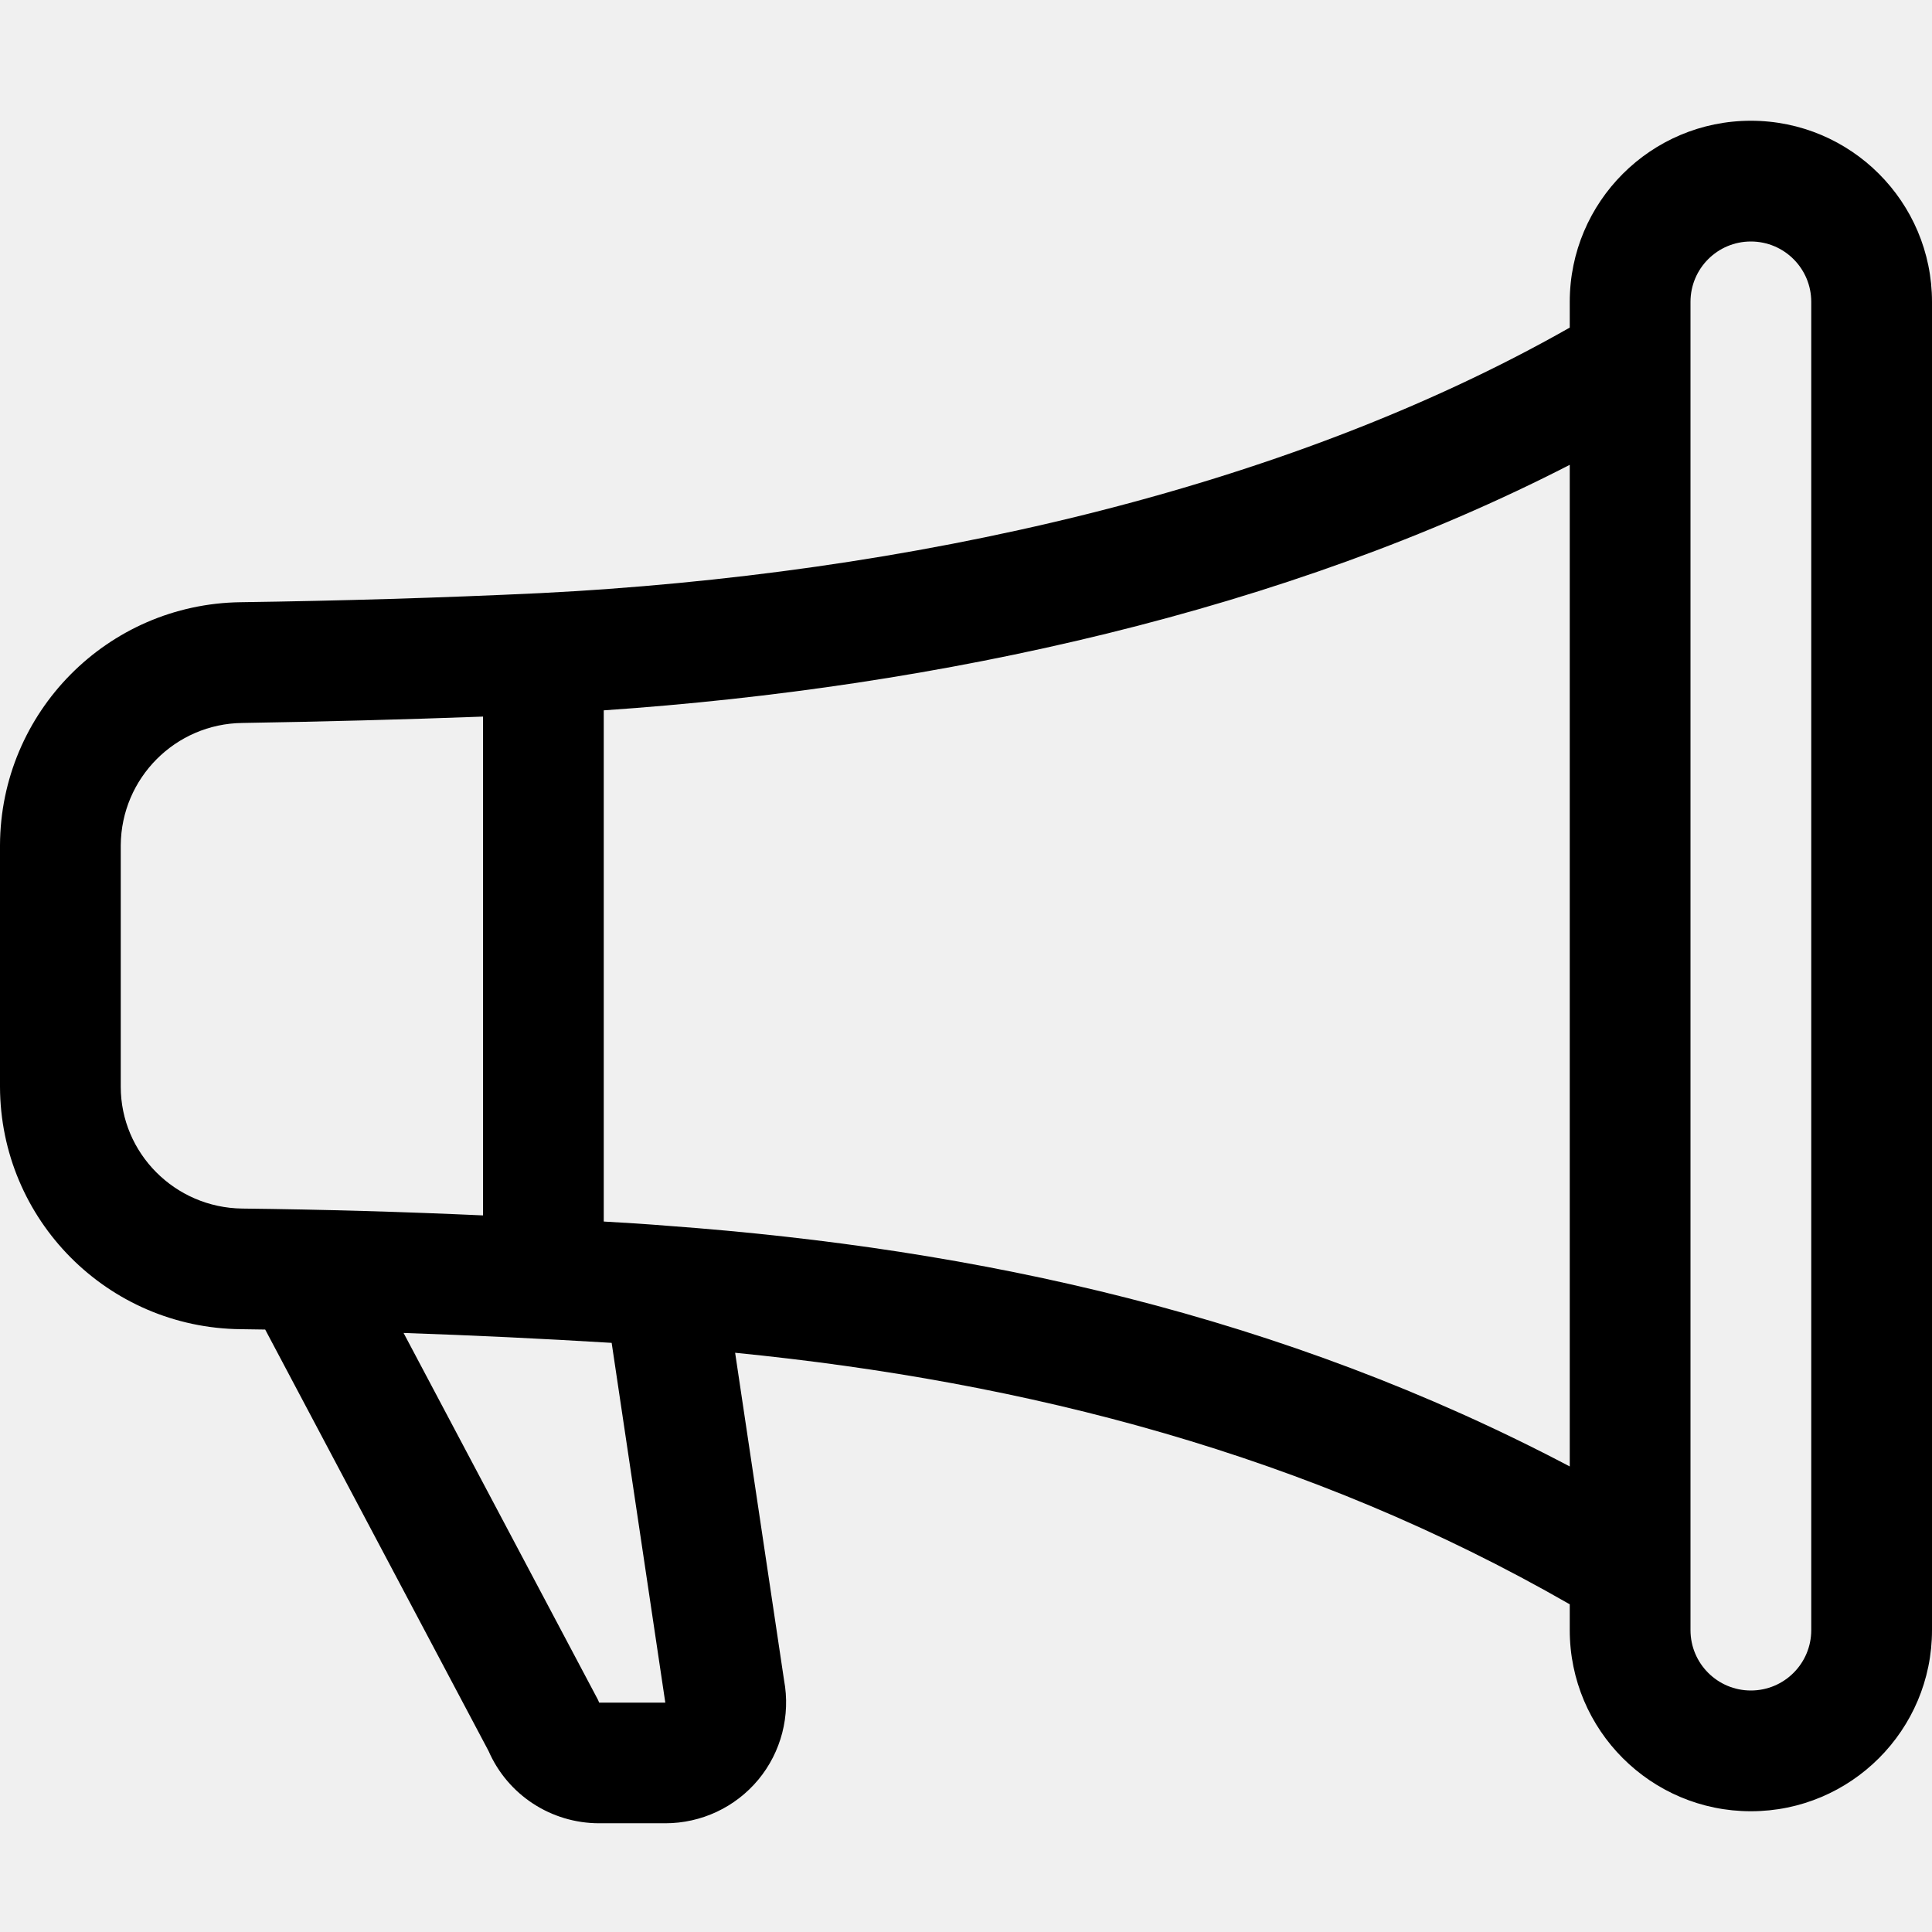
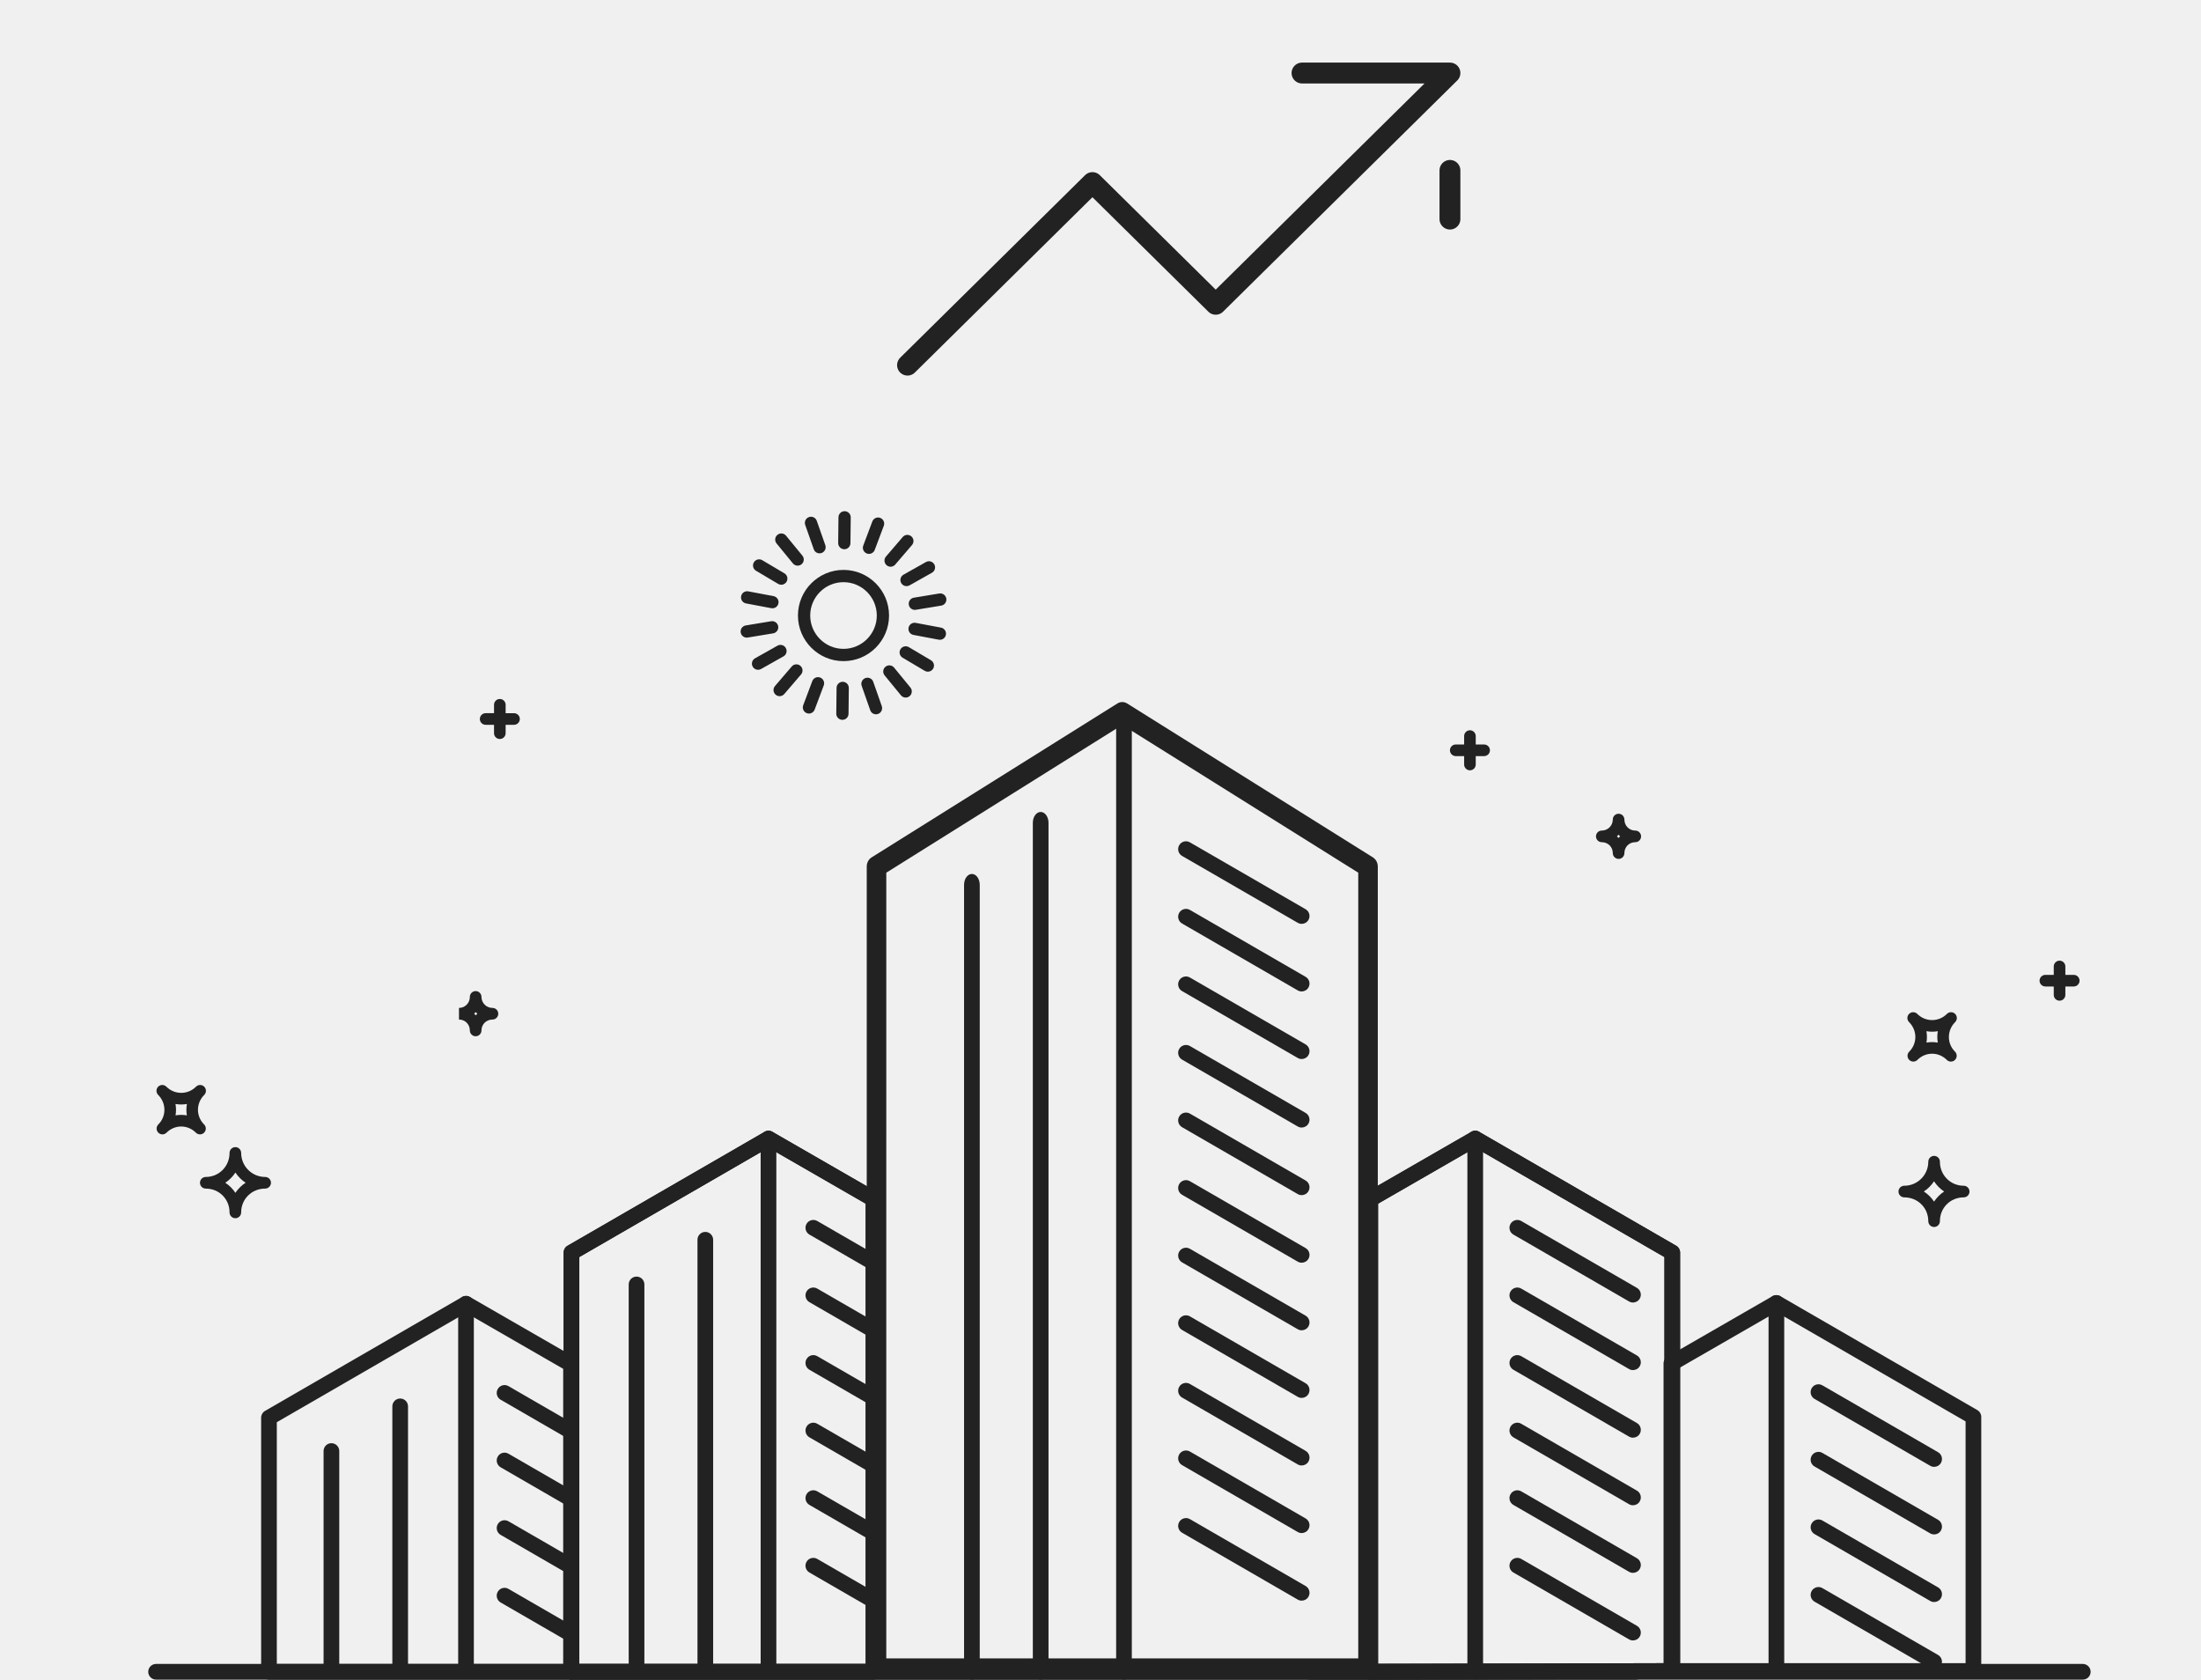
- <svg xmlns="http://www.w3.org/2000/svg" width="64px" height="64px" viewBox="0 0 64 64" version="1.1">
-   <g id="surface1">
-     <path style=" stroke:none;fill-rule:nonzero;fill:rgb(0%,0%,0%);fill-opacity:1;" d="M 52 10 C 52 6.688 54.688 4 58 4 C 61.312 4 64 6.688 64 10 L 64 54 C 64 57.312 61.312 60 58 60 C 54.688 60 52 57.312 52 54 L 52 53.145 C 43.352 48.18 34.039 45.773 24.352 44.812 L 25.973 55.66 C 26.191 56.828 25.879 58.039 25.121 58.953 C 24.359 59.871 23.23 60.398 22.039 60.398 L 19.848 60.398 C 18.258 60.398 16.82 59.461 16.184 58.004 L 8.785 44.043 C 8.516 44.039 8.246 44.035 7.977 44.031 C 3.566 43.988 0.012 40.41 0 36 L 0 28 C 0.016 23.594 3.559 20.008 7.969 19.949 C 11.281 19.902 14.59 19.805 17.898 19.648 C 30.07 19.031 42.492 16.254 52 10.852 Z M 56 10 L 56 54 C 56 55.105 56.895 56 58 56 C 59.105 56 60 55.105 60 54 L 60 10 C 60 8.895 59.105 8 58 8 C 56.895 8 56 8.895 56 10 Z M 52 15.398 C 42.625 20.219 31.164 22.77 20 23.531 L 20 40.465 C 20.719 40.504 21.438 40.551 22.148 40.609 C 32.422 41.363 42.52 43.586 52 48.578 Z M 16 40.262 L 16 23.738 C 13.344 23.836 10.688 23.906 8.031 23.949 C 5.809 23.973 4.016 25.777 4 28 L 4 36 C 4 38.199 5.793 40.008 8.023 40.035 C 10.684 40.066 13.344 40.141 16 40.262 Z M 13.371 44.16 L 19.809 56.309 L 19.848 56.402 L 22.039 56.402 L 22.031 56.348 L 20.262 44.484 C 17.965 44.344 15.668 44.234 13.371 44.156 Z M 13.371 44.16 " />
+ <svg xmlns="http://www.w3.org/2000/svg" width="211" height="161" viewBox="0 0 211 161" fill="none">
+   <g clip-path="url(#clip0_2328_29952)">
+     <path d="M47.916 70.837C47.609 70.837 47.36 70.588 47.36 70.28V69.476H46.557C46.249 69.476 46 69.226 46 68.918C46 68.611 46.249 68.361 46.557 68.361H47.36V67.557C47.36 67.25 47.609 67 47.916 67C48.224 67 48.473 67.25 48.473 67.557V68.362H49.276C49.584 68.362 49.833 68.611 49.833 68.919C49.833 69.227 49.584 69.476 49.276 69.476H48.473V70.281C48.473 70.588 48.224 70.837 47.916 70.837Z" fill="#222222" />
+     <path d="M80.941 52.648C80.938 52.648 80.936 52.648 80.934 52.648C80.61 52.644 80.35 52.377 80.353 52.053L80.381 49.582C80.384 49.257 80.651 48.995 80.975 49C81.299 49.004 81.559 49.27 81.556 49.595L81.528 52.066C81.524 52.389 81.262 52.648 80.941 52.648Z" fill="#222222" />
+     <path d="M78.565 53.04C78.322 53.04 78.095 52.889 78.011 52.646L77.192 50.315C77.085 50.008 77.246 49.672 77.552 49.565C77.858 49.457 78.194 49.618 78.301 49.925L79.119 52.256C79.227 52.563 79.066 52.899 78.76 53.006C78.695 53.029 78.629 53.04 78.565 53.04Z" fill="#222222" />
+     <path d="M76.467 54.221C76.297 54.221 76.129 54.148 76.013 54.006L74.447 52.095C74.241 51.844 74.278 51.474 74.529 51.268C74.779 51.062 75.15 51.098 75.355 51.349L76.921 53.26C77.126 53.512 77.09 53.882 76.839 54.088C76.73 54.178 76.598 54.221 76.467 54.221Z" fill="#222222" />
+     <path d="M74.898 56.051C74.796 56.051 74.693 56.024 74.599 55.968L72.475 54.709C72.196 54.544 72.104 54.183 72.269 53.903C72.434 53.624 72.795 53.532 73.074 53.697L75.198 54.956C75.477 55.121 75.569 55.483 75.404 55.762C75.294 55.948 75.098 56.051 74.898 56.051Z" fill="#222222" />
+     <path d="M74.05 58.307C74.015 58.307 73.978 58.303 73.941 58.297L71.516 57.84C71.197 57.78 70.987 57.472 71.047 57.154C71.107 56.834 71.414 56.624 71.732 56.684L74.158 57.141C74.477 57.201 74.687 57.508 74.627 57.827C74.574 58.109 74.328 58.307 74.05 58.307Z" fill="#222222" />
+     <path d="M71.587 61.119C71.304 61.119 71.055 60.915 71.008 60.626C70.955 60.306 71.172 60.003 71.492 59.951L73.927 59.549C74.248 59.496 74.55 59.713 74.603 60.033C74.655 60.354 74.439 60.657 74.118 60.709L71.683 61.111C71.651 61.116 71.618 61.119 71.587 61.119Z" fill="#222222" />
+     <path d="M72.67 64.203C72.465 64.203 72.266 64.095 72.158 63.903C71.999 63.62 72.099 63.262 72.382 63.102L74.533 61.891C74.816 61.731 75.174 61.832 75.333 62.115C75.492 62.398 75.392 62.756 75.109 62.916L72.958 64.127C72.867 64.179 72.768 64.203 72.67 64.203Z" fill="#222222" />
+     <path d="M74.74 66.731C74.604 66.731 74.468 66.684 74.357 66.589C74.111 66.377 74.083 66.006 74.294 65.76L75.901 63.885C76.113 63.638 76.483 63.61 76.73 63.821C76.976 64.032 77.004 64.404 76.793 64.65L75.186 66.525C75.07 66.661 74.906 66.731 74.74 66.731Z" fill="#222222" />
+     <path d="M77.549 68.397C77.48 68.397 77.41 68.384 77.342 68.358C77.038 68.244 76.885 67.905 77 67.601L77.87 65.288C77.984 64.984 78.323 64.83 78.626 64.945C78.93 65.06 79.083 65.398 78.969 65.703L78.099 68.015C78.01 68.251 77.786 68.397 77.549 68.397Z" fill="#222222" />
+     <path d="M80.758 69C80.755 69 80.753 69 80.751 69C80.427 68.996 80.167 68.73 80.17 68.405L80.198 65.934C80.201 65.61 80.468 65.35 80.792 65.353C81.116 65.356 81.376 65.623 81.373 65.947L81.345 68.418C81.342 68.741 81.079 69 80.758 69Z" fill="#222222" />
+     <path d="M83.978 68.469C83.736 68.469 83.509 68.318 83.424 68.075L82.606 65.744C82.499 65.437 82.66 65.101 82.966 64.994C83.272 64.886 83.607 65.047 83.715 65.354L84.533 67.685C84.64 67.992 84.479 68.328 84.173 68.435C84.109 68.458 84.043 68.469 83.978 68.469Z" fill="#222222" />
+     <path d="M86.825 66.865C86.655 66.865 86.486 66.792 86.37 66.65L84.804 64.739C84.599 64.488 84.635 64.117 84.886 63.911C85.137 63.706 85.507 63.742 85.713 63.993L87.278 65.904C87.484 66.155 87.447 66.526 87.196 66.732C87.087 66.822 86.956 66.865 86.825 66.865Z" fill="#222222" />
+     <path d="M88.95 64.385C88.848 64.385 88.745 64.359 88.651 64.303L86.527 63.043C86.248 62.877 86.156 62.517 86.321 62.237C86.486 61.958 86.847 61.866 87.126 62.031L89.25 63.29C89.529 63.456 89.621 63.817 89.456 64.096C89.346 64.282 89.15 64.385 88.95 64.385Z" fill="#222222" />
+     <path d="M90.102 61.326C90.066 61.326 90.03 61.323 89.993 61.316L87.567 60.86C87.248 60.8 87.039 60.492 87.099 60.173C87.159 59.854 87.466 59.644 87.784 59.704L90.21 60.16C90.529 60.221 90.738 60.528 90.678 60.847C90.626 61.129 90.379 61.326 90.102 61.326Z" fill="#222222" />
+     <path d="M87.702 58.459C87.419 58.459 87.17 58.255 87.123 57.967C87.07 57.646 87.287 57.343 87.607 57.291L90.043 56.889C90.362 56.836 90.665 57.053 90.718 57.374C90.771 57.694 90.554 57.997 90.234 58.05L87.798 58.451C87.766 58.457 87.734 58.459 87.702 58.459Z" fill="#222222" />
+     <path d="M86.904 56.185C86.699 56.185 86.5 56.077 86.392 55.886C86.233 55.603 86.334 55.244 86.616 55.084L88.767 53.873C89.05 53.713 89.408 53.814 89.567 54.097C89.727 54.38 89.626 54.739 89.344 54.898L87.192 56.11C87.101 56.161 87.002 56.185 86.904 56.185Z" fill="#222222" />
+     <path d="M85.377 54.322C85.242 54.322 85.106 54.275 84.995 54.18C84.749 53.968 84.721 53.597 84.931 53.35L86.539 51.475C86.75 51.229 87.121 51.2 87.367 51.412C87.613 51.623 87.641 51.995 87.43 52.241L85.823 54.116C85.707 54.252 85.542 54.322 85.377 54.322Z" fill="#222222" />
+     <path d="M83.306 53.093C83.237 53.093 83.167 53.08 83.099 53.055C82.795 52.94 82.642 52.602 82.757 52.297L83.626 49.985C83.741 49.681 84.08 49.527 84.383 49.642C84.687 49.757 84.84 50.095 84.726 50.399L83.856 52.712C83.767 52.947 83.543 53.093 83.306 53.093Z" fill="#222222" />
+     <path d="M80.863 63.372C78.455 63.372 76.496 61.411 76.496 59C76.496 56.59 78.455 54.628 80.863 54.628C83.27 54.628 85.229 56.589 85.229 59C85.229 61.411 83.27 63.372 80.863 63.372ZM80.863 55.804C79.103 55.804 77.671 57.238 77.671 59C77.671 60.762 79.103 62.196 80.863 62.196C82.623 62.196 84.054 60.762 84.054 59C84.054 57.238 82.622 55.804 80.863 55.804Z" fill="#222222" />
+     <path d="M15.57 108.735C15.428 108.735 15.285 108.68 15.176 108.571C15.068 108.463 15.013 108.32 15.013 108.177C15.013 108.035 15.068 107.892 15.176 107.783C15.556 107.404 15.764 106.902 15.761 106.37C15.758 105.839 15.546 105.335 15.163 104.952C15.055 104.843 15 104.7 15 104.557C15 104.415 15.054 104.272 15.163 104.163C15.381 103.946 15.733 103.946 15.95 104.163C16.331 104.545 16.836 104.755 17.372 104.755C17.907 104.755 18.411 104.545 18.791 104.164C19.008 103.946 19.36 103.946 19.578 104.163C19.687 104.272 19.741 104.415 19.741 104.557C19.741 104.7 19.687 104.843 19.579 104.952C18.789 105.743 18.777 106.975 19.548 107.765C19.66 107.867 19.73 108.015 19.73 108.178C19.73 108.486 19.48 108.735 19.173 108.735C19.172 108.735 19.172 108.735 19.172 108.735C19.029 108.735 18.887 108.681 18.778 108.572C18.398 108.191 17.898 107.981 17.372 107.981C16.845 107.981 16.345 108.191 15.964 108.572C15.855 108.68 15.713 108.735 15.57 108.735ZM16.824 105.822C16.856 106 16.873 106.181 16.874 106.365C16.875 106.551 16.86 106.734 16.828 106.914C17.184 106.85 17.558 106.85 17.913 106.914C17.882 106.734 17.867 106.551 17.868 106.365C17.869 106.182 17.886 106 17.918 105.823C17.56 105.885 17.182 105.885 16.824 105.822Z" fill="#222222" />
+     <path d="M22.563 116.772C22.256 116.772 22.006 116.522 22.006 116.214C22.006 114.935 21.005 113.932 19.727 113.932C19.419 113.932 19.17 113.682 19.17 113.375C19.17 113.067 19.419 112.817 19.727 112.817C20.342 112.817 20.916 112.579 21.343 112.146C21.771 111.713 22.006 111.134 22.006 110.513C22.006 110.206 22.255 109.956 22.563 109.956C22.87 109.956 23.119 110.205 23.119 110.513C23.12 111.783 24.151 112.817 25.418 112.817C25.418 112.817 25.419 112.817 25.419 112.817C25.419 112.817 25.419 112.817 25.42 112.817C25.727 112.817 25.977 113.066 25.977 113.373C25.977 113.678 25.732 113.926 25.428 113.931C25.428 113.931 25.428 113.931 25.427 113.931C25.425 113.931 25.422 113.931 25.42 113.931C24.13 113.932 23.119 114.935 23.119 116.214C23.119 116.522 22.87 116.772 22.563 116.772ZM21.599 113.372C21.79 113.497 21.968 113.642 22.132 113.806C22.296 113.971 22.441 114.149 22.566 114.34C22.692 114.149 22.839 113.969 23.006 113.805C23.172 113.64 23.353 113.494 23.545 113.37C23.157 113.114 22.824 112.78 22.568 112.393C22.444 112.585 22.298 112.765 22.134 112.931C21.97 113.098 21.791 113.245 21.599 113.372Z" fill="#222222" />
+     <path d="M45.599 99.329C45.292 99.329 45.042 99.079 45.042 98.772C45.042 98.186 44.584 97.728 44 97.728L44.001 96.613C44.282 96.613 44.544 96.504 44.739 96.307C44.935 96.109 45.043 95.843 45.042 95.557C45.042 95.25 45.291 95 45.599 95C45.906 95 46.156 95.25 46.156 95.557C46.156 96.14 46.628 96.613 47.209 96.613C47.209 96.613 47.209 96.613 47.21 96.613C47.517 96.613 47.767 96.862 47.767 97.17C47.767 97.475 47.521 97.724 47.217 97.728C47.216 97.728 47.215 97.728 47.214 97.728C47.213 97.728 47.212 97.728 47.211 97.728C46.619 97.728 46.156 98.187 46.156 98.772C46.156 99.08 45.907 99.329 45.599 99.329ZM45.454 97.165C45.508 97.214 45.559 97.266 45.608 97.32C45.657 97.267 45.707 97.217 45.76 97.169C45.706 97.12 45.653 97.068 45.604 97.013C45.58 97.04 45.555 97.066 45.53 97.091C45.506 97.116 45.48 97.141 45.454 97.165Z" fill="#222222" />
+     <path d="M197.44 95.921C197.133 95.921 196.884 95.671 196.884 95.364V94.559H196.08C195.773 94.559 195.524 94.31 195.524 94.002C195.524 93.694 195.773 93.445 196.08 93.445H196.884V92.641C196.884 92.333 197.133 92.083 197.44 92.083C197.747 92.083 197.997 92.333 197.997 92.641V93.445H198.8C199.107 93.445 199.357 93.694 199.357 94.002C199.357 94.31 199.107 94.559 198.8 94.559H197.997V95.364C197.997 95.671 197.748 95.921 197.44 95.921Z" fill="#222222" />
+     <path d="M140.916 73.838C140.609 73.838 140.36 73.588 140.36 73.281V72.476H139.557C139.249 72.476 139 72.227 139 71.919C139 71.611 139.249 71.362 139.557 71.362H140.36V70.557C140.36 70.25 140.609 70 140.916 70C141.224 70 141.473 70.25 141.473 70.557V71.362H142.276C142.583 71.362 142.833 71.611 142.833 71.919C142.833 72.227 142.583 72.476 142.276 72.476H141.473V73.281C141.473 73.588 141.224 73.838 140.916 73.838Z" fill="#222222" />
+     <path d="M187.024 101.758C186.881 101.758 186.739 101.703 186.63 101.595C186.249 101.213 185.749 101.003 185.222 101.003C184.696 101.003 184.197 101.213 183.815 101.595C183.598 101.812 183.245 101.812 183.028 101.595C182.92 101.486 182.865 101.343 182.865 101.201C182.865 101.058 182.92 100.915 183.028 100.807C183.817 100.017 183.811 98.773 183.015 97.975C182.906 97.866 182.852 97.723 182.852 97.581C182.852 97.438 182.907 97.295 183.015 97.187C183.233 96.969 183.585 96.969 183.802 97.187C184.183 97.568 184.687 97.779 185.222 97.779C185.757 97.779 186.262 97.568 186.643 97.187C186.861 96.969 187.213 96.969 187.43 97.187C187.539 97.295 187.593 97.438 187.593 97.581C187.593 97.723 187.539 97.866 187.43 97.975C187.047 98.358 186.835 98.862 186.832 99.394C186.829 99.925 187.037 100.427 187.417 100.807C187.525 100.915 187.58 101.058 187.58 101.201C187.58 101.343 187.526 101.486 187.417 101.595C187.309 101.704 187.166 101.758 187.024 101.758ZM185.223 99.889C185.407 99.889 185.588 99.905 185.766 99.937C185.735 99.757 185.719 99.574 185.72 99.388C185.721 99.204 185.738 99.022 185.77 98.845C185.591 98.876 185.408 98.893 185.223 98.893C185.038 98.893 184.855 98.876 184.676 98.845C184.709 99.022 184.725 99.204 184.726 99.388C184.728 99.573 184.712 99.757 184.681 99.936C184.858 99.905 185.039 99.889 185.223 99.889Z" fill="#222222" />
+     <path d="M185.413 117.612C185.106 117.612 184.857 117.362 184.857 117.055C184.857 115.775 183.846 114.773 182.556 114.772C182.249 114.772 181.999 114.522 182 114.214C182 113.906 182.249 113.657 182.557 113.657C182.557 113.657 182.557 113.657 182.557 113.657C183.826 113.657 184.857 112.624 184.857 111.354C184.857 111.046 185.106 110.796 185.414 110.796C185.721 110.796 185.97 111.046 185.97 111.354C185.97 111.974 186.206 112.554 186.633 112.987C187.061 113.419 187.634 113.658 188.249 113.658C188.249 113.658 188.249 113.658 188.25 113.658C188.557 113.658 188.806 113.907 188.806 114.215C188.806 114.521 188.56 114.77 188.255 114.772C188.254 114.772 188.251 114.772 188.25 114.772C186.972 114.773 185.97 115.775 185.97 117.055C185.97 117.362 185.72 117.612 185.413 117.612ZM184.431 114.209C184.623 114.335 184.803 114.48 184.97 114.645C185.136 114.81 185.283 114.989 185.41 115.18C185.535 114.989 185.68 114.811 185.843 114.647C186.008 114.482 186.186 114.338 186.376 114.212C186.185 114.085 186.006 113.937 185.841 113.771C185.676 113.605 185.532 113.424 185.406 113.232C185.151 113.62 184.819 113.954 184.431 114.209Z" fill="#222222" />
+     <path d="M155.167 82.329C154.86 82.329 154.611 82.079 154.611 81.772C154.611 81.186 154.148 80.728 153.556 80.728C153.249 80.728 152.999 80.478 153 80.17C153 79.862 153.249 79.613 153.557 79.613C153.557 79.613 153.557 79.613 153.557 79.613C154.138 79.613 154.611 79.139 154.611 78.557C154.611 78.25 154.86 78 155.167 78C155.475 78 155.724 78.25 155.724 78.557C155.724 78.843 155.832 79.109 156.027 79.307C156.222 79.504 156.484 79.613 156.766 79.613C156.766 79.613 156.766 79.613 156.766 79.613C157.073 79.613 157.323 79.862 157.323 80.17C157.323 80.474 157.081 80.721 156.779 80.728C156.778 80.728 156.777 80.728 156.777 80.728C156.776 80.728 156.774 80.728 156.773 80.728C156.773 80.728 156.772 80.728 156.772 80.728C156.77 80.728 156.768 80.728 156.766 80.728C156.182 80.728 155.724 81.186 155.724 81.772C155.724 82.079 155.475 82.329 155.167 82.329ZM155.007 80.169C155.06 80.217 155.111 80.267 155.159 80.32C155.208 80.266 155.259 80.214 155.313 80.165C155.287 80.141 155.262 80.117 155.237 80.091C155.211 80.066 155.187 80.04 155.163 80.013C155.113 80.068 155.062 80.12 155.007 80.169Z" fill="#222222" />
+     <path d="M44.674 160.854C44.259 160.854 43.923 160.518 43.923 160.102V124.972C43.923 124.556 44.259 124.219 44.674 124.219C45.089 124.219 45.425 124.556 45.425 124.972V160.102C45.425 160.518 45.089 160.854 44.674 160.854Z" fill="#222222" />
+     <path d="M54.741 161H25.786C25.371 161 25.034 160.663 25.034 160.248C25.034 160.223 25.035 160.199 25.038 160.175C25.035 160.151 25.034 160.127 25.034 160.103V135.892C25.034 135.623 25.177 135.374 25.41 135.24L44.298 124.321C44.531 124.186 44.817 124.186 45.049 124.32L55.115 130.119C55.348 130.253 55.492 130.502 55.492 130.771V160.248C55.493 160.663 55.156 161 54.741 161ZM26.537 159.495H53.99V131.206L44.675 125.84L26.537 136.325V159.495Z" fill="#222222" />
+     <path d="M54.437 137.778C54.31 137.778 54.181 137.746 54.062 137.677L47.994 134.169C47.634 133.961 47.511 133.502 47.719 133.141C47.926 132.781 48.386 132.658 48.745 132.866L54.813 136.374C55.173 136.582 55.296 137.042 55.089 137.402C54.949 137.643 54.697 137.778 54.437 137.778Z" fill="#222222" />
+     <path d="M54.74 144.431C54.612 144.431 54.483 144.399 54.365 144.331L47.994 140.647C47.634 140.439 47.511 139.979 47.719 139.619C47.926 139.259 48.386 139.136 48.745 139.344L55.116 143.028C55.476 143.235 55.599 143.695 55.391 144.055C55.253 144.297 55 144.431 54.74 144.431Z" fill="#222222" />
+     <path d="M54.252 150.627C54.125 150.627 53.996 150.595 53.877 150.526L47.994 147.125C47.634 146.917 47.511 146.457 47.719 146.097C47.926 145.737 48.386 145.614 48.745 145.822L54.629 149.223C54.988 149.431 55.111 149.891 54.904 150.251C54.764 150.492 54.512 150.627 54.252 150.627Z" fill="#222222" />
+     <path d="M54.295 157.131C54.168 157.131 54.039 157.099 53.92 157.03L47.994 153.604C47.634 153.396 47.511 152.936 47.719 152.576C47.926 152.216 48.386 152.093 48.745 152.301L54.672 155.727C55.031 155.935 55.154 156.395 54.947 156.755C54.808 156.996 54.555 157.131 54.295 157.131Z" fill="#222222" />
+     <path d="M31.771 160.807C31.356 160.807 31.02 160.47 31.02 160.055V139.089C31.02 138.673 31.356 138.336 31.771 138.336C32.186 138.336 32.523 138.673 32.523 139.089V160.055C32.523 160.47 32.186 160.807 31.771 160.807Z" fill="#222222" />
+     <path d="M38.364 160.807C37.949 160.807 37.612 160.471 37.612 160.055V134.807C37.612 134.391 37.949 134.054 38.364 134.054C38.779 134.054 39.115 134.391 39.115 134.807V160.055C39.115 160.47 38.779 160.807 38.364 160.807Z" fill="#222222" />
+     <path d="M131.146 161H84.027C83.509 161 83.09 160.545 83.09 159.983V83.064C83.09 82.701 83.268 82.365 83.558 82.184L107.118 67.431C107.408 67.249 107.765 67.249 108.055 67.431L131.614 82.184C131.904 82.365 132.083 82.701 132.083 83.064V159.983C132.084 160.545 131.664 161 131.146 161ZM84.964 158.967H130.209V83.651L107.587 69.485L84.965 83.651L84.964 158.967Z" fill="#222222" />
+     <path d="M107.751 161C107.336 161 107 160.55 107 159.993V69.231C107 68.675 107.336 68.224 107.751 68.224C108.167 68.224 108.503 68.674 108.503 69.231V159.993C108.503 160.549 108.167 161 107.751 161Z" fill="#222222" />
+     <path d="M83.91 121.875C83.783 121.875 83.654 121.843 83.535 121.774L77.595 118.34C77.235 118.132 77.112 117.672 77.32 117.312C77.527 116.952 77.987 116.829 78.346 117.037L84.287 120.471C84.646 120.679 84.769 121.139 84.562 121.499C84.423 121.74 84.17 121.875 83.91 121.875Z" fill="#222222" />
+     <path d="M83.911 128.353C83.783 128.353 83.654 128.321 83.535 128.253L77.595 124.818C77.235 124.61 77.112 124.151 77.32 123.791C77.527 123.431 77.987 123.307 78.346 123.515L84.287 126.95C84.646 127.157 84.769 127.617 84.562 127.977C84.423 128.219 84.17 128.353 83.911 128.353Z" fill="#222222" />
+     <path d="M83.911 134.832C83.783 134.832 83.654 134.8 83.535 134.731L77.595 131.297C77.235 131.089 77.112 130.629 77.32 130.269C77.527 129.909 77.987 129.786 78.346 129.994L84.287 133.428C84.646 133.636 84.769 134.096 84.562 134.456C84.423 134.697 84.17 134.832 83.911 134.832Z" fill="#222222" />
+     <path d="M83.911 141.31C83.783 141.31 83.654 141.278 83.535 141.209L77.595 137.775C77.235 137.567 77.112 137.107 77.32 136.747C77.527 136.387 77.987 136.264 78.346 136.472L84.287 139.906C84.646 140.114 84.769 140.574 84.562 140.934C84.423 141.175 84.17 141.31 83.911 141.31Z" fill="#222222" />
+     <path d="M83.911 147.788C83.783 147.788 83.654 147.756 83.535 147.687L77.595 144.253C77.235 144.045 77.112 143.585 77.32 143.225C77.527 142.865 77.987 142.742 78.346 142.95L84.287 146.384C84.646 146.592 84.769 147.052 84.562 147.412C84.423 147.653 84.17 147.788 83.911 147.788Z" fill="#222222" />
+     <path d="M83.911 154.267C83.783 154.267 83.654 154.234 83.535 154.166L77.595 150.732C77.235 150.524 77.112 150.064 77.32 149.704C77.527 149.344 77.987 149.221 78.346 149.429L84.287 152.863C84.646 153.071 84.769 153.531 84.562 153.891C84.423 154.132 84.17 154.267 83.911 154.267Z" fill="#222222" />
+     <path d="M124.785 108.08C124.657 108.08 124.528 108.048 124.41 107.979L113.32 101.569C112.961 101.361 112.838 100.901 113.045 100.541C113.253 100.181 113.712 100.058 114.072 100.266L125.161 106.676C125.521 106.884 125.644 107.344 125.436 107.704C125.297 107.945 125.044 108.08 124.785 108.08Z" fill="#222222" />
+     <path d="M124.785 114.559C124.657 114.559 124.528 114.527 124.41 114.458L113.32 108.047C112.961 107.84 112.838 107.38 113.045 107.02C113.253 106.66 113.712 106.537 114.072 106.744L125.161 113.155C125.521 113.363 125.644 113.823 125.436 114.183C125.297 114.424 125.044 114.559 124.785 114.559Z" fill="#222222" />
+     <path d="M124.785 121.037C124.657 121.037 124.528 121.005 124.41 120.936L113.32 114.526C112.961 114.318 112.838 113.858 113.045 113.498C113.253 113.138 113.713 113.015 114.072 113.223L125.161 119.633C125.521 119.841 125.644 120.301 125.436 120.661C125.297 120.902 125.044 121.037 124.785 121.037Z" fill="#222222" />
+     <path d="M124.785 127.515C124.657 127.515 124.528 127.483 124.41 127.414L113.32 121.004C112.961 120.796 112.838 120.336 113.045 119.976C113.253 119.616 113.713 119.493 114.072 119.701L125.161 126.111C125.521 126.319 125.644 126.779 125.436 127.139C125.297 127.38 125.044 127.515 124.785 127.515Z" fill="#222222" />
+     <path d="M124.785 133.994C124.657 133.994 124.528 133.961 124.41 133.893L113.32 127.482C112.961 127.274 112.838 126.815 113.045 126.455C113.253 126.095 113.712 125.971 114.072 126.179L125.161 132.59C125.521 132.798 125.644 133.257 125.436 133.617C125.297 133.859 125.044 133.994 124.785 133.994Z" fill="#222222" />
+     <path d="M124.785 140.472C124.657 140.472 124.528 140.44 124.41 140.371L113.32 133.961C112.961 133.753 112.838 133.293 113.045 132.933C113.253 132.573 113.712 132.45 114.072 132.658L125.161 139.068C125.521 139.276 125.644 139.736 125.436 140.096C125.297 140.337 125.044 140.472 124.785 140.472Z" fill="#222222" />
+     <path d="M124.785 146.951C124.657 146.951 124.528 146.918 124.41 146.85L113.32 140.439C112.961 140.231 112.838 139.772 113.045 139.412C113.253 139.052 113.712 138.928 114.072 139.136L125.161 145.547C125.521 145.755 125.644 146.214 125.436 146.574C125.297 146.816 125.044 146.951 124.785 146.951Z" fill="#222222" />
+     <path d="M124.785 153.429C124.657 153.429 124.528 153.397 124.41 153.328L113.32 146.918C112.961 146.71 112.838 146.25 113.045 145.89C113.253 145.53 113.712 145.407 114.072 145.615L125.161 152.025C125.521 152.233 125.644 152.693 125.436 153.053C125.297 153.294 125.044 153.429 124.785 153.429Z" fill="#222222" />
+     <path d="M124.785 88.556C124.657 88.556 124.528 88.524 124.41 88.455L113.32 82.045C112.961 81.837 112.838 81.377 113.045 81.017C113.253 80.657 113.712 80.534 114.072 80.742L125.161 87.152C125.521 87.36 125.644 87.82 125.436 88.18C125.297 88.421 125.044 88.556 124.785 88.556Z" fill="#222222" />
+     <path d="M124.785 95.035C124.657 95.035 124.528 95.002 124.41 94.934L113.32 88.523C112.961 88.316 112.838 87.856 113.045 87.496C113.253 87.136 113.712 87.013 114.072 87.22L125.161 93.631C125.521 93.839 125.644 94.299 125.436 94.659C125.297 94.9 125.044 95.035 124.785 95.035Z" fill="#222222" />
+     <path d="M124.785 101.513C124.657 101.513 124.528 101.481 124.41 101.412L113.32 95.002C112.961 94.794 112.838 94.334 113.045 93.974C113.253 93.614 113.712 93.491 114.072 93.699L125.161 100.109C125.521 100.317 125.644 100.777 125.436 101.137C125.297 101.378 125.044 101.513 124.785 101.513Z" fill="#222222" />
+     <path d="M83.739 161H54.784C54.369 161 54.032 160.664 54.032 160.248C54.032 160.235 54.033 160.222 54.034 160.21C54.033 160.197 54.032 160.185 54.032 160.172V120.063C54.032 119.794 54.175 119.545 54.408 119.411L73.296 108.492C73.529 108.358 73.815 108.358 74.047 108.491L84.113 114.29C84.347 114.425 84.49 114.673 84.49 114.942V160.248C84.491 160.663 84.154 161 83.739 161ZM55.535 159.495H82.988V115.377L73.673 110.011L55.536 120.496V159.495H55.535Z" fill="#222222" />
+     <path d="M73.673 160.977C73.258 160.977 72.921 160.641 72.921 160.225V109.143C72.921 108.727 73.258 108.39 73.673 108.39C74.088 108.39 74.424 108.727 74.424 109.143V160.225C74.424 160.641 74.088 160.977 73.673 160.977Z" fill="#222222" />
+     <path d="M83.739 161H54.784C54.369 161 54.032 160.664 54.032 160.248C54.032 160.235 54.033 160.222 54.034 160.21C54.033 160.197 54.032 160.185 54.032 160.172V120.063C54.032 119.794 54.175 119.545 54.408 119.411L73.296 108.492C73.529 108.358 73.815 108.358 74.047 108.491L84.113 114.29C84.347 114.425 84.49 114.673 84.49 114.942V160.248C84.491 160.663 84.154 161 83.739 161ZM55.535 159.495H82.988V115.377L73.673 110.011L55.536 120.496V159.495H55.535Z" fill="#222222" />
+     <path d="M93.172 161C92.756 161 92.42 160.532 92.42 159.955V84.818C92.42 84.241 92.756 83.773 93.172 83.773C93.587 83.773 93.923 84.241 93.923 84.818V159.955C93.923 160.532 93.587 161 93.172 161Z" fill="#222222" />
+     <path d="M99.765 161C99.35 161 99.013 160.532 99.013 159.956V78.873C99.013 78.296 99.35 77.829 99.765 77.829C100.18 77.829 100.516 78.296 100.516 78.873V159.955C100.516 160.532 100.18 161 99.765 161Z" fill="#222222" />
+     <path d="M61.022 160.858C60.607 160.858 60.271 160.521 60.271 160.105V123.118C60.271 122.703 60.607 122.366 61.022 122.366C61.438 122.366 61.774 122.703 61.774 123.118V160.105C61.774 160.521 61.437 160.858 61.022 160.858Z" fill="#222222" />
+     <path d="M67.615 160.858C67.2 160.858 66.864 160.521 66.864 160.105V118.836C66.864 118.421 67.2 118.084 67.615 118.084C68.03 118.084 68.366 118.421 68.366 118.836V160.105C68.366 160.521 68.03 160.858 67.615 160.858Z" fill="#222222" />
+     <path d="M156.81 161H14.962C14.547 161 14.211 160.663 14.211 160.248C14.211 159.832 14.547 159.495 14.962 159.495H156.809C157.225 159.495 157.561 159.832 157.561 160.248C157.561 160.663 157.225 161 156.81 161Z" fill="#222222" />
+     <path d="M199.668 161H125.561C125.146 161 124.81 160.663 124.81 160.248C124.81 159.832 125.146 159.495 125.561 159.495H199.668C200.083 159.495 200.419 159.832 200.419 160.248C200.419 160.663 200.083 161 199.668 161Z" fill="#222222" />
+     <path d="M170.294 160.779C169.879 160.779 169.543 160.442 169.543 160.026V124.896C169.543 124.48 169.879 124.143 170.294 124.143C170.71 124.143 171.046 124.48 171.046 124.896V160.026C171.046 160.442 170.71 160.779 170.294 160.779Z" fill="#222222" />
+     <path d="M131.357 161C131.159 161 130.968 160.921 130.827 160.781C130.686 160.64 130.606 160.448 130.606 160.248V114.942C130.606 114.673 130.75 114.424 130.983 114.29L141.049 108.491C141.281 108.357 141.567 108.357 141.8 108.491L160.688 119.411C160.92 119.545 161.064 119.793 161.064 120.062V160.171C161.064 160.586 160.728 160.923 160.314 160.924L131.359 161C131.359 161 131.358 161 131.357 161ZM132.109 115.377V159.493L159.561 159.421V120.496L141.424 110.011L132.109 115.377Z" fill="#222222" />
+     <path d="M141.424 160.977C141.009 160.977 140.672 160.641 140.672 160.225V109.143C140.672 108.727 141.009 108.39 141.424 108.39C141.839 108.39 142.175 108.727 142.175 109.143V160.225C142.175 160.641 141.839 160.977 141.424 160.977Z" fill="#222222" />
+     <path d="M156.547 124.852C156.419 124.852 156.29 124.819 156.171 124.751L145.082 118.34C144.723 118.132 144.6 117.673 144.807 117.313C145.015 116.953 145.475 116.829 145.834 117.037L156.923 123.448C157.282 123.656 157.405 124.115 157.198 124.476C157.059 124.717 156.806 124.852 156.547 124.852Z" fill="#222222" />
+     <path d="M156.547 131.33C156.419 131.33 156.29 131.297 156.171 131.229L145.082 124.818C144.723 124.61 144.6 124.151 144.807 123.791C145.015 123.431 145.474 123.307 145.834 123.515L156.923 129.926C157.282 130.134 157.405 130.593 157.198 130.953C157.059 131.195 156.806 131.33 156.547 131.33Z" fill="#222222" />
+     <path d="M156.547 137.808C156.419 137.808 156.29 137.776 156.171 137.707L145.082 131.297C144.723 131.089 144.6 130.629 144.807 130.269C145.015 129.909 145.475 129.786 145.834 129.994L156.923 136.404C157.282 136.612 157.405 137.072 157.198 137.432C157.059 137.673 156.806 137.808 156.547 137.808Z" fill="#222222" />
+     <path d="M156.547 144.287C156.419 144.287 156.29 144.254 156.171 144.186L145.082 137.775C144.723 137.567 144.6 137.108 144.807 136.748C145.015 136.387 145.475 136.264 145.834 136.472L156.923 142.883C157.282 143.091 157.405 143.55 157.198 143.91C157.059 144.152 156.806 144.287 156.547 144.287Z" fill="#222222" />
+     <path d="M156.547 150.765C156.419 150.765 156.29 150.733 156.171 150.664L145.082 144.254C144.723 144.046 144.6 143.586 144.807 143.226C145.015 142.866 145.475 142.743 145.834 142.951L156.923 149.361C157.282 149.569 157.405 150.029 157.198 150.389C157.059 150.63 156.806 150.765 156.547 150.765Z" fill="#222222" />
+     <path d="M156.547 157.243C156.419 157.243 156.29 157.211 156.171 157.142L145.082 150.732C144.723 150.524 144.6 150.064 144.807 149.704C145.015 149.344 145.474 149.221 145.834 149.429L156.923 155.839C157.282 156.047 157.405 156.507 157.198 156.867C157.059 157.108 156.806 157.243 156.547 157.243Z" fill="#222222" />
+     <path d="M189.183 160.924H160.228C159.812 160.924 159.476 160.587 159.476 160.171V130.694C159.476 130.425 159.62 130.177 159.853 130.042L169.919 124.243C170.151 124.109 170.438 124.109 170.67 124.244L189.558 135.163C189.791 135.297 189.934 135.546 189.934 135.815V160.026C189.934 160.05 189.933 160.074 189.93 160.098C189.933 160.122 189.934 160.146 189.934 160.171C189.934 160.587 189.598 160.924 189.183 160.924ZM160.98 159.419H188.432V136.249L170.294 125.764L160.98 131.13V159.419Z" fill="#222222" />
+     <path d="M185.417 140.604C185.29 140.604 185.161 140.572 185.042 140.503L173.953 134.093C173.593 133.885 173.47 133.425 173.678 133.065C173.886 132.705 174.345 132.582 174.704 132.79L185.793 139.2C186.153 139.408 186.276 139.868 186.068 140.228C185.93 140.469 185.677 140.604 185.417 140.604Z" fill="#222222" />
+     <path d="M185.417 147.083C185.29 147.083 185.161 147.05 185.042 146.982L173.953 140.571C173.593 140.364 173.47 139.904 173.678 139.544C173.886 139.184 174.345 139.061 174.704 139.268L185.793 145.679C186.153 145.887 186.276 146.347 186.068 146.707C185.93 146.948 185.677 147.083 185.417 147.083Z" fill="#222222" />
+     <path d="M185.417 153.561C185.29 153.561 185.161 153.528 185.042 153.46L173.953 147.049C173.593 146.841 173.47 146.382 173.678 146.022C173.886 145.662 174.345 145.538 174.704 145.746L185.793 152.157C186.153 152.365 186.276 152.824 186.068 153.185C185.93 153.426 185.677 153.561 185.417 153.561Z" fill="#222222" />
+     <path d="M185.417 160.039C185.29 160.039 185.161 160.007 185.042 159.938L173.953 153.528C173.593 153.32 173.47 152.86 173.678 152.5C173.886 152.14 174.345 152.017 174.704 152.225L185.793 158.635C186.153 158.843 186.276 159.303 186.068 159.663C185.93 159.904 185.677 160.039 185.417 160.039Z" fill="#222222" />
+     <path d="M131.357 161C131.159 161 130.968 160.921 130.827 160.781C130.686 160.64 130.606 160.448 130.606 160.248V114.942C130.606 114.673 130.75 114.424 130.983 114.29L141.049 108.491C141.281 108.357 141.567 108.357 141.8 108.491L160.688 119.411C160.92 119.545 161.064 119.793 161.064 120.062V160.171C161.064 160.586 160.728 160.923 160.314 160.924L131.359 161H131.357ZM132.109 115.377V159.493L159.561 159.421V120.496L141.424 110.011L132.109 115.377Z" fill="#222222" />
  </g>
+   <path d="M87 35L104.727 17.5L116.545 29.167L139 7H124.818M139 16.333V21" stroke="#222222" stroke-width="2" stroke-linecap="round" stroke-linejoin="round" />
+   <defs>
+     <clipPath id="clip0_2328_29952">
+       <rect width="210.341" height="112" fill="white" transform="translate(0 49)" />
+     </clipPath>
+   </defs>
</svg>
